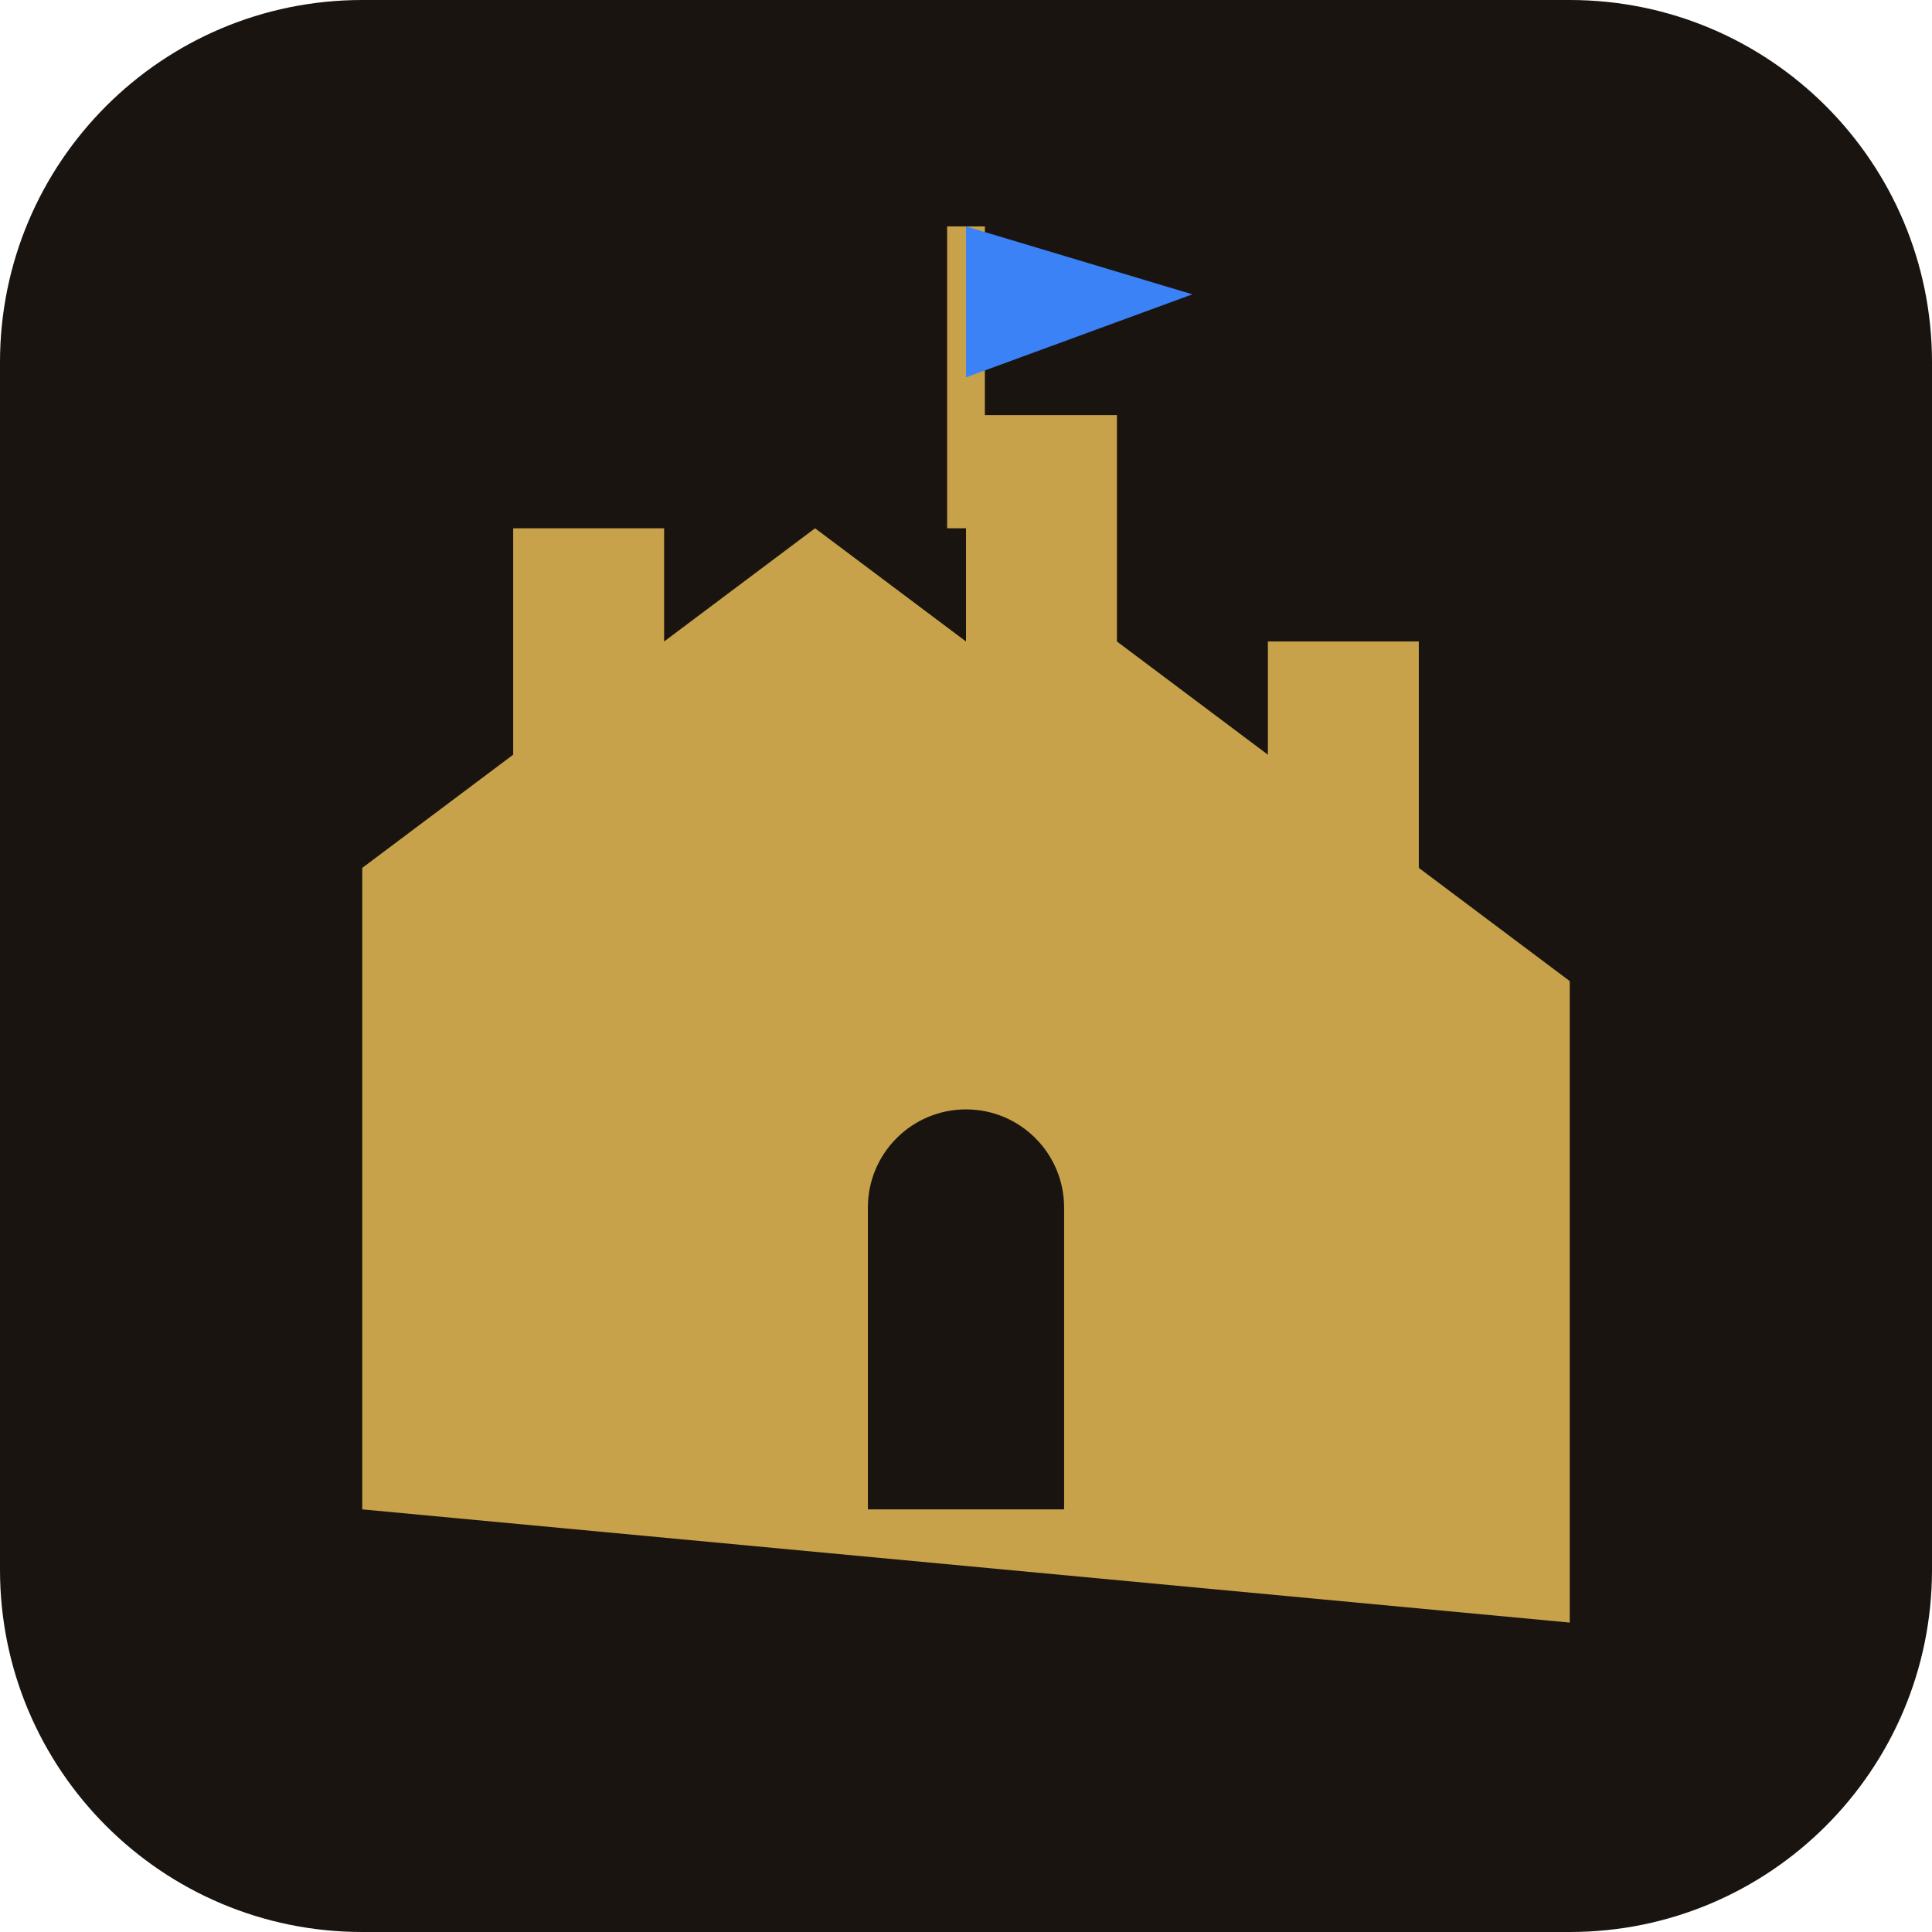
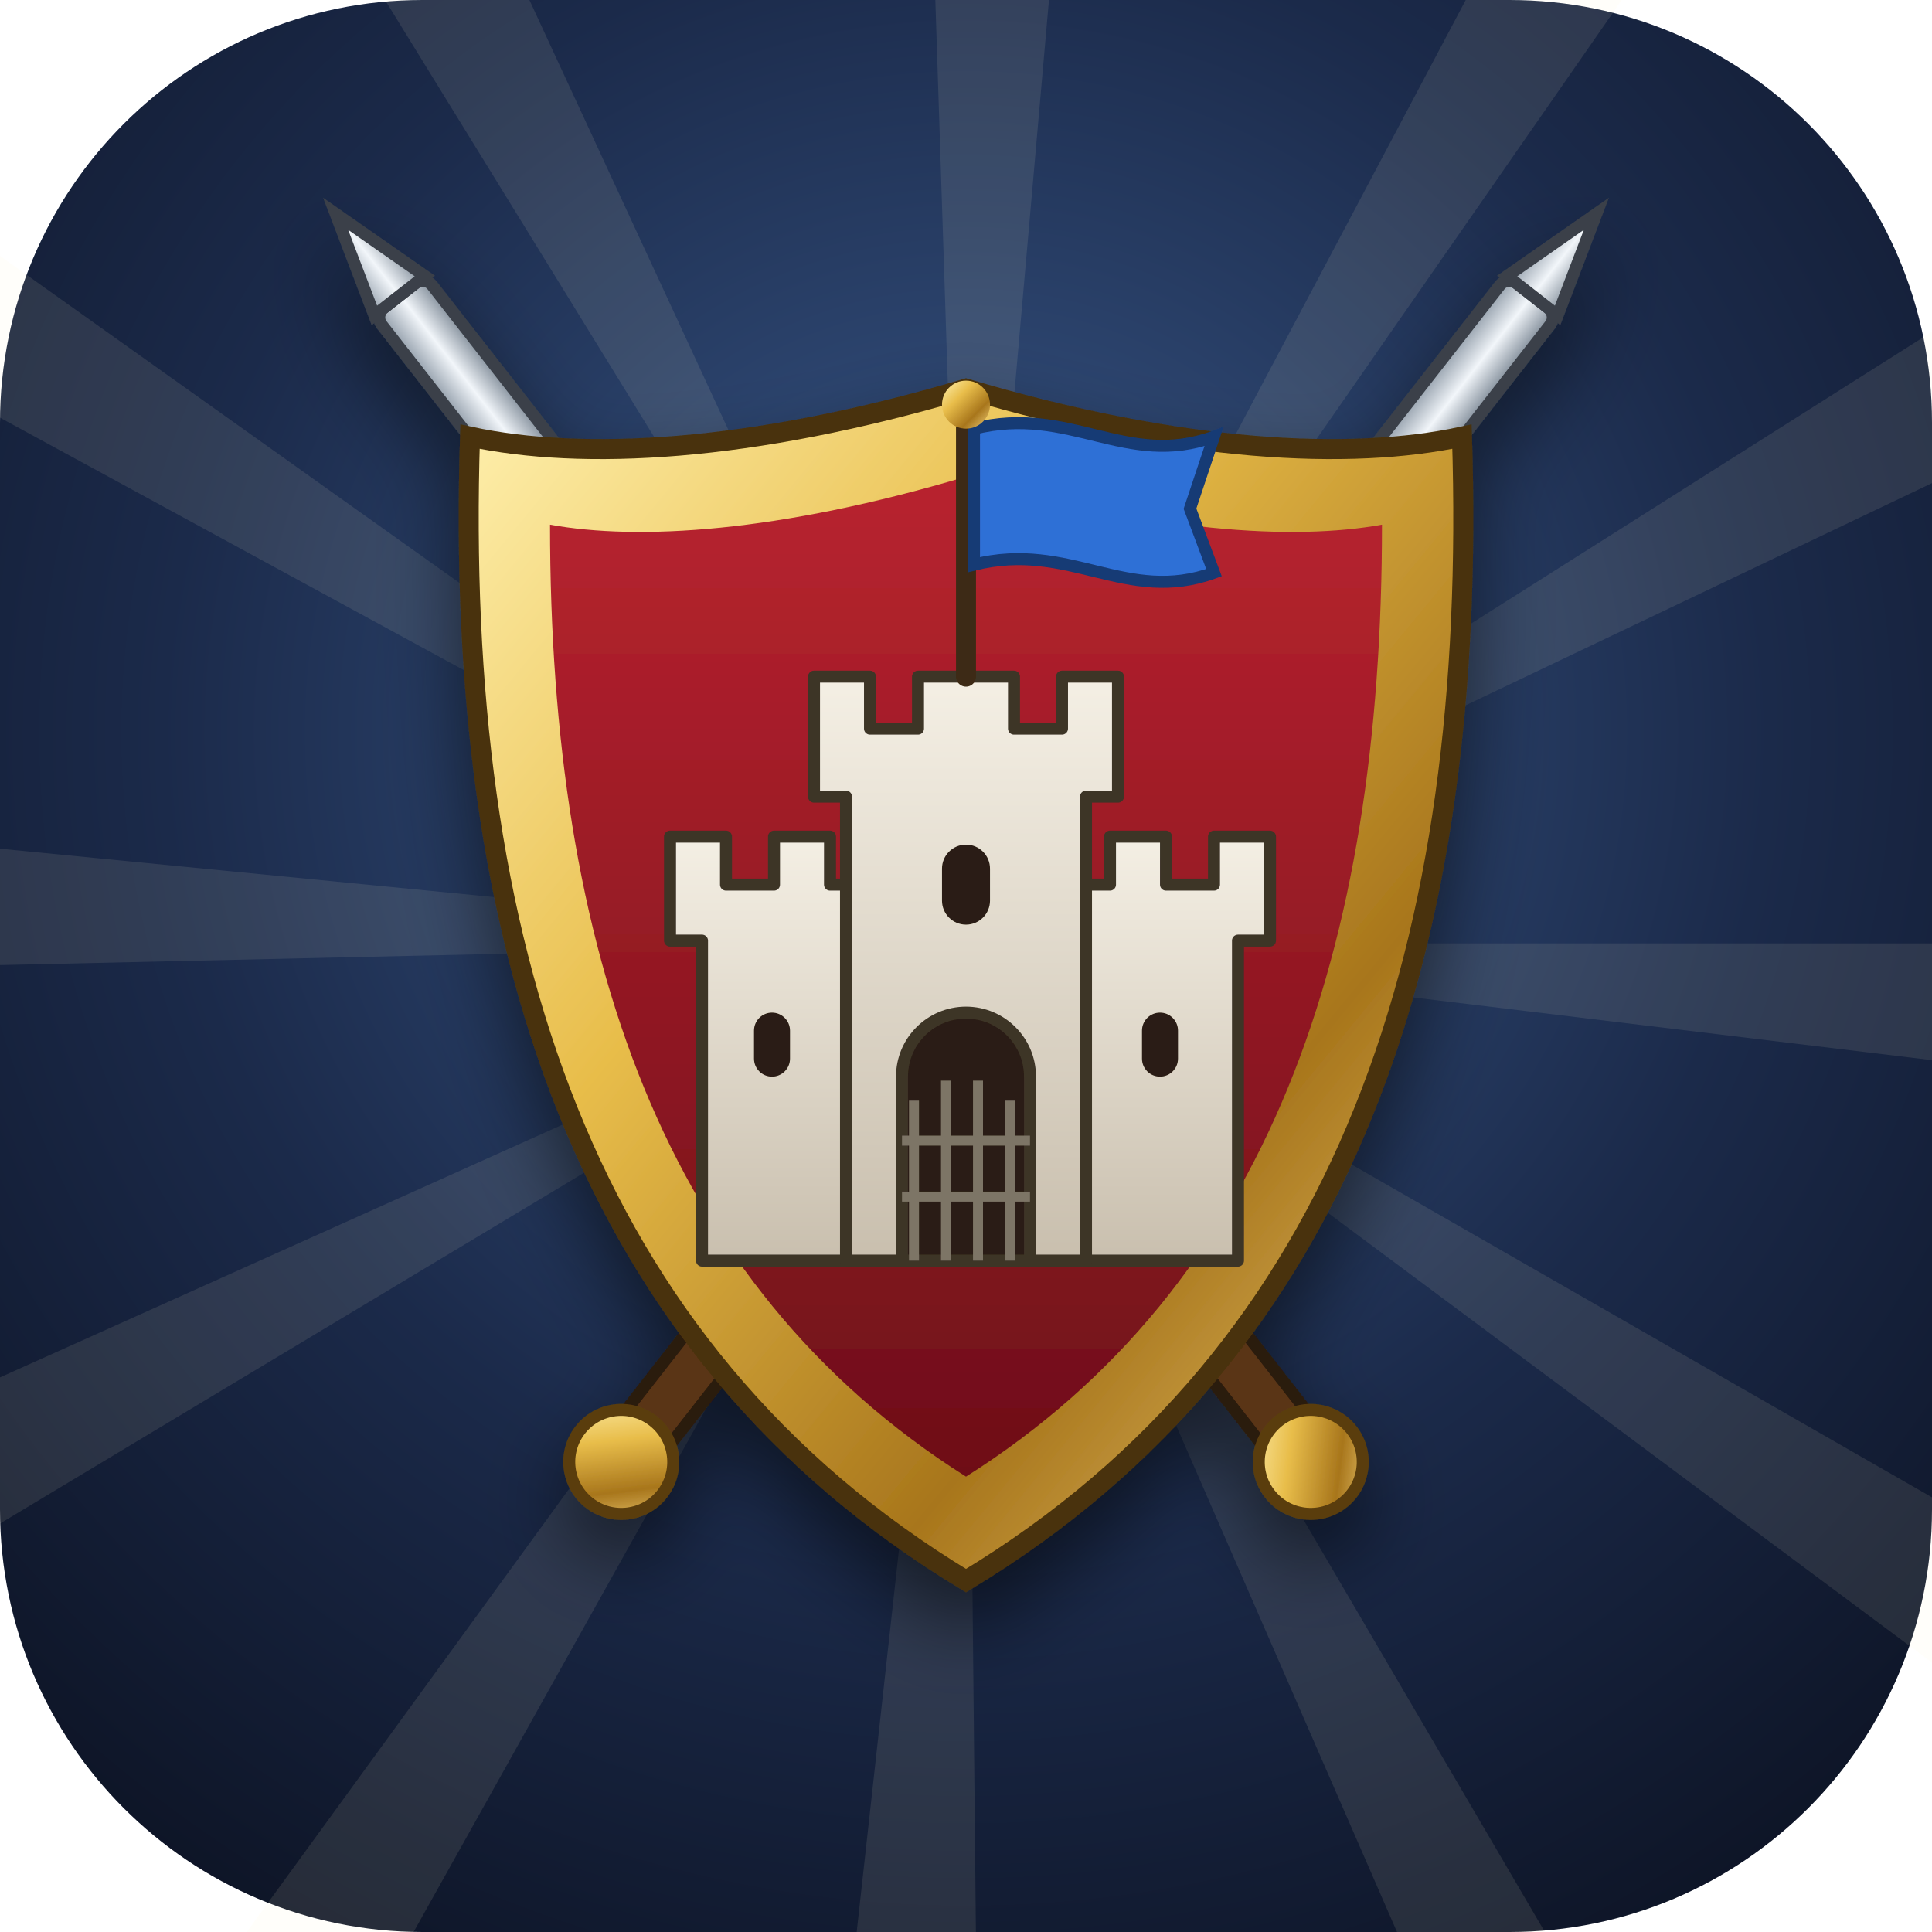
<svg xmlns="http://www.w3.org/2000/svg" viewBox="0 0 512 512">
-   <rect width="512" height="512" rx="96" fill="#1a1410" />
-   <path d="M96 400V230l40-30v-60h40v30l40-30 40 30v-60h40v60l40 30v-30h40v60l40 30v170z" fill="#c8a24a" />
-   <path d="M230 400v-80a26 26 0 0 1 52 0v80z" fill="#1a1410" />
-   <path d="M256 60v80" stroke="#c8a24a" stroke-width="10" />
-   <path d="M256 60l60 18-60 22z" fill="#3b82f6" />
+   <defs>
+     <radialGradient id="bg" cx="50%" cy="38%" r="75%">
+       <stop offset="0" stop-color="#3a5a8c" />
+       <stop offset=".55" stop-color="#1b2a4a" />
+       <stop offset="1" stop-color="#0c1222" />
+     </radialGradient>
+     <linearGradient id="gold" x1="0" y1="0" x2="1" y2="1">
+       <stop offset="0" stop-color="#fff1b0" />
+       <stop offset=".35" stop-color="#e8bd4a" />
+       <stop offset=".7" stop-color="#a8761c" />
+       <stop offset="1" stop-color="#f3d27a" />
+     </linearGradient>
+     <linearGradient id="field" x1="0" y1="0" x2="0" y2="1">
+       <stop offset="0" stop-color="#b8232f" />
+       <stop offset="1" stop-color="#6e0f18" />
+     </linearGradient>
+     <linearGradient id="steel" x1="0" y1="0" x2="1" y2="0">
+       <stop offset="0" stop-color="#8d99a6" />
+       <stop offset=".5" stop-color="#f2f6fa" />
+       <stop offset="1" stop-color="#7b8794" />
+     </linearGradient>
+     <linearGradient id="stone" x1="0" y1="0" x2="0" y2="1">
+       <stop offset="0" stop-color="#f4efe4" />
+       <stop offset="1" stop-color="#c9bfae" />
+     </linearGradient>
+     <filter id="sh" x="-20%" y="-20%" width="140%" height="140%">
+       <feDropShadow dx="0" dy="10" stdDeviation="10" flood-color="#000" flood-opacity=".55" />
+     </filter>
+   </defs>
+   <rect width="512" height="512" rx="112" fill="url(#bg)" />
+   <g opacity=".1" fill="#fff6d0">
+     <path d="M256 250 L656 250 L653 298Z" />
+     <path d="M256 250 L603 449 L577 489Z" />
+     <path d="M256 250 L458 595 L416 617Z" />
+     <path d="M256 250 L260 650 L212 648Z" />
+     <path d="M256 250 L61 599 L21 573Z" />
+     <path d="M256 250 L-87 456 L-109 414Z" />
+     <path d="M256 250 L-144 259 L-142 211Z" />
+     <path d="M256 250 L-95 59 L-70 18Z" />
+     <path d="M256 250 L46 -91 L88 -113Z" />
+     <path d="M256 250 L243 -150 L291 -148Z" />
+     <path d="M256 250 L443 -103 L484 -78Z" />
+     <path d="M256 250 L594 36 L617 78Z" />
+   </g>
+   <g transform="translate(256 262) scale(1.06) translate(-256 -262)">
+     <g filter="url(#sh)">
+       <g>
+         <g transform="rotate(-38 256 270)">
+           <rect x="248" y="40" width="16" height="300" rx="3" fill="url(#steel)" stroke="#3a4048" stroke-width="3" />
+           <path d="M248 40 L256 14 L264 40Z" fill="url(#steel)" stroke="#3a4048" stroke-width="3" />
+           <rect x="214" y="336" width="84" height="16" rx="7" fill="url(#gold)" stroke="#5a3d0c" stroke-width="3" />
+           <rect x="249" y="352" width="14" height="50" fill="#5a3518" stroke="#2b1a0b" stroke-width="3" />
+           <circle cx="256" cy="410" r="13" fill="url(#gold)" stroke="#5a3d0c" stroke-width="3" />
+         </g>
+         <g transform="rotate(38 256 270)">
+           <rect x="248" y="40" width="16" height="300" rx="3" fill="url(#steel)" stroke="#3a4048" stroke-width="3" />
+           <path d="M248 40 L256 14 L264 40Z" fill="url(#steel)" stroke="#3a4048" stroke-width="3" />
+           <rect x="214" y="336" width="84" height="16" rx="7" fill="url(#gold)" stroke="#5a3d0c" stroke-width="3" />
+           <rect x="249" y="352" width="14" height="50" fill="#5a3518" stroke="#2b1a0b" stroke-width="3" />
+           <circle cx="256" cy="410" r="13" fill="url(#gold)" stroke="#5a3d0c" stroke-width="3" />
+         </g>
+       </g>
+       <path d="M256 112 C310 128 352 130 380 124 C384 250 352 352 256 410 C160 352 128 250 132 124 C160 130 202 128 256 112Z" fill="url(#gold)" stroke="#4a3208" stroke-width="5" />
+       <path d="M256 134 C303 148 338 150 360 146 C360 252 332 336 256 384 C180 336 152 252 152 146 C174 150 209 148 256 134Z" fill="url(#field)" />
+       <g stroke="#3d3428" stroke-width="3" stroke-linejoin="round">
+         <path d="M190 330 V250 h-8 v-26 h14 v12 h12 v-12 h14 v12 h12 v-12 h14 v26 h-8 v80Z" fill="url(#stone)" />
+         <path d="M274 330 V250 h-8 v-26 h14 v12 h12 v-12 h14 v12 h12 v-12 h14 v26 h-8 v80Z" fill="url(#stone)" />
+         <path d="M226 330 V214 h-8 v-30 h14 v13 h12 v-13 h24 v13 h12 v-13 h14 v30 h-8 v116Z" fill="url(#stone)" />
+         <path d="M240 330 v-46 a16 16 0 0 1 32 0 v46Z" fill="#2a1d12" />
+       </g>
+       <path d="M243 290 v40 M251 285 v45 M259 285 v45 M267 290 v40 M240 300 h32 M240 314 h32" stroke="#7d7466" stroke-width="2.5" />
+       <rect x="250" y="226" width="12" height="20" rx="6" fill="#2a1d12" />
+       <rect x="203" y="268" width="9" height="16" rx="4.5" fill="#2a1d12" />
+       <rect x="300" y="268" width="9" height="16" rx="4.5" fill="#2a1d12" />
+       <path d="M256 184 V120" stroke="#3d2a14" stroke-width="5" stroke-linecap="round" />
+       <path d="M258 122 C282 116 296 132 318 124 L312 142 L318 158 C296 166 282 150 258 156Z" fill="#2f6fd6" stroke="#173a74" stroke-width="3" />
+       <circle cx="256" cy="116" r="6" fill="url(#gold)" />
+     </g>
+   </g>
</svg>
